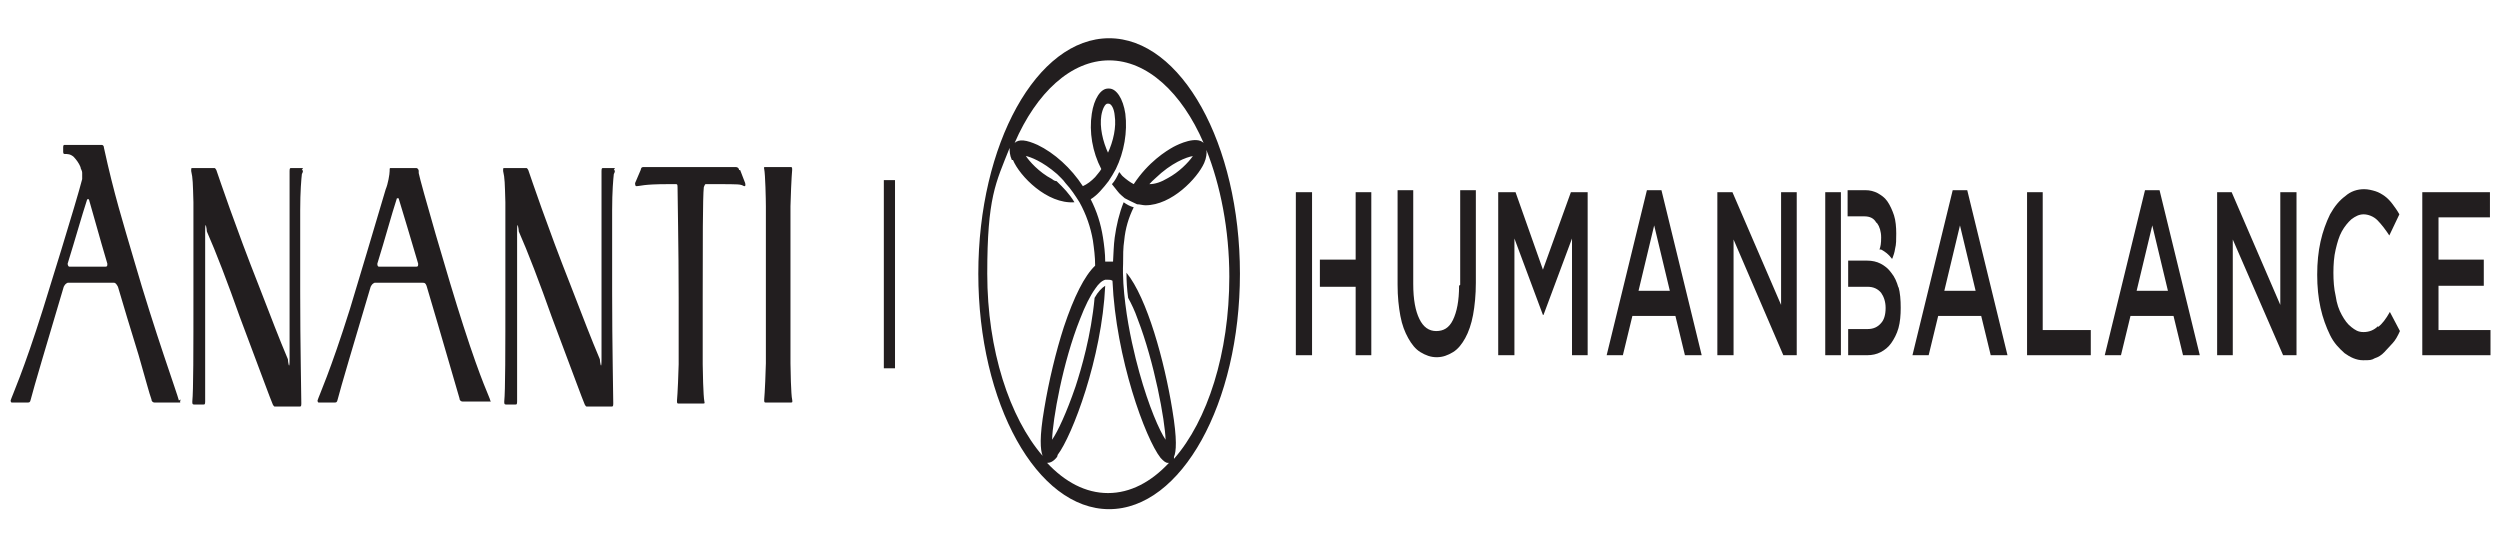
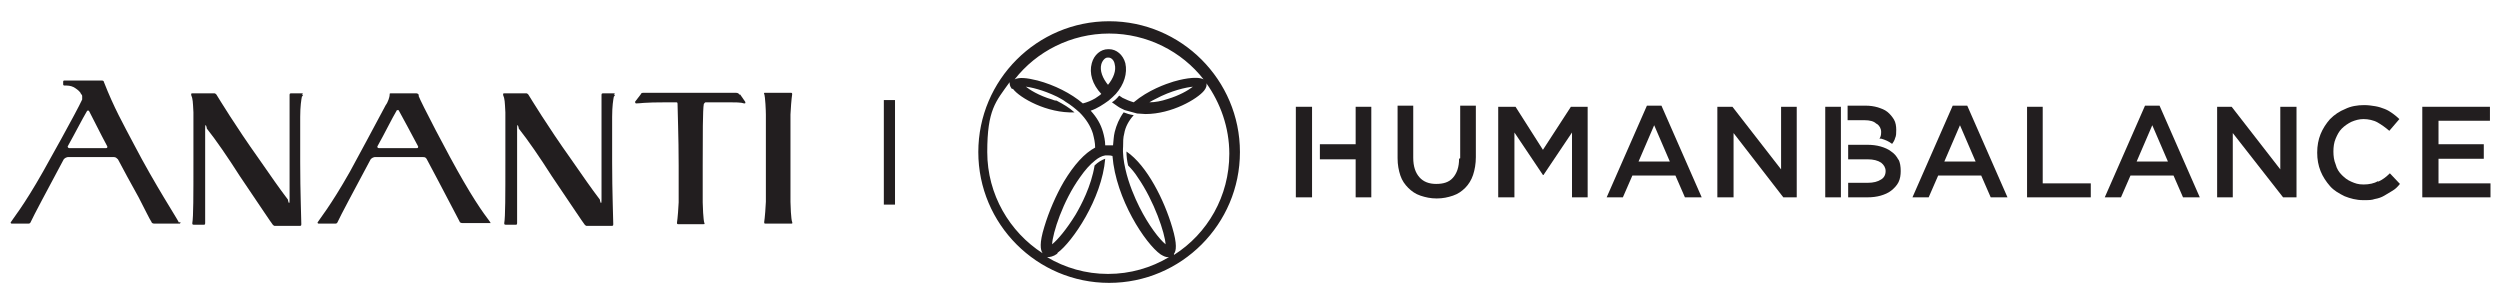
- <svg xmlns="http://www.w3.org/2000/svg" version="1.1" viewBox="0 0 447.2 97.2">
+ <svg xmlns="http://www.w3.org/2000/svg" version="1.1" viewBox="0 0 447.2 54">
  <defs>
    <style>
      .cls-1 {
        fill: #221e1f;
      }
    </style>
  </defs>
-   <g transform="scale(1 1.8)">
+   <g>
    <g id="_레이어_1" data-name="레이어_1">
      <g>
        <g>
          <path class="cls-1" d="M141.7,39.7c-.2-.4-.3-3.1-.3-3.6,0-2.5,0-12.8,0-15.6,0-.5.2-3.1.3-3.6h0c0-.2,0-.3-.2-.3h-4.6c-.2,0-.3,0-.2.2h0c.2.5.3,3.1.3,3.7,0,2.8,0,13,0,15.6,0,.5-.2,3.1-.3,3.6h0c0,.2,0,.3.2.3h4.6c.2,0,.3,0,.2-.3h0Z" />
          <path class="cls-1" d="M54.2,16.7h-2.1c-.2,0-.3,0-.3.3,0,1,0,4.9,0,9.6s0,7.8,0,9.1-.3.2-.3,0c-1.6-2.1-2.9-4-5.2-7.3-4.2-5.9-7.1-10.7-7.6-11.5,0,0-.2-.2-.3-.2h-4c-.2,0-.2,0-.2.3.3.7.3,1.2.4,3.1,0,1,0,2.5,0,8.7s0,10-.2,11.1c0,.2,0,.3.3.3h1.7c.2,0,.3,0,.3-.3,0-1,0-5,0-9.6s0-6,0-7.3.3-.2.3,0c1.6,2,3.8,5.2,5.9,8.5,4.4,6.5,5.3,7.9,5.9,8.7,0,0,.2.2.3.2h4.5c.2,0,.3,0,.3-.3,0-1.1-.2-5.7-.2-11.1s0-5.9,0-8.1c0-1.9.2-3.1.3-3.6h0c.3-.3.2-.4,0-.4" />
          <path class="cls-1" d="M110,16.7h-2.1c-.2,0-.3,0-.3.3,0,1,0,4.9,0,9.6s0,7.8,0,9.1-.3.2-.3,0c-1.6-2.1-2.9-4-5.2-7.3-4.2-5.9-7.1-10.7-7.6-11.5,0,0-.2-.2-.3-.2h-4c-.2,0-.2,0-.2.3.3.7.3,1.2.4,3.1,0,1,0,2.5,0,8.7s0,10-.2,11.1c0,.2,0,.3.3.3h1.7c.2,0,.3,0,.3-.3,0-1,0-5,0-9.6s0-6,0-7.3.3-.2.3,0c1.6,2,3.8,5.2,5.9,8.5,4.4,6.5,5.3,7.9,5.9,8.7,0,0,.2.2.3.2h4.5c.2,0,.3,0,.3-.3,0-1.1-.2-5.7-.2-11.1s0-5.9,0-8.1c0-1.9.2-3.1.3-3.6h0c.3-.3.2-.4,0-.4" />
          <path class="cls-1" d="M132.2,16.9c0-.2-.3-.3-.6-.3h-16.4c-.3,0-.5,0-.6.3l-1,1.3c0,0,0,.3.2.3.8,0,1.1-.2,5.7-.2h1.4c.2,0,.3,0,.3.3,0,1,.2,6,.2,11v6.6c0,.5-.2,3.1-.3,3.6h0c0,.2,0,.3.2.3h4.5c.2,0,.3,0,.2-.2h0c-.2-.5-.3-3.2-.3-3.7v-6.6c0-5.1,0-10.1.2-11,0,0,.2-.3.3-.3h1.7c4.5,0,4.5,0,5.2.2.2,0,.3,0,.2-.3l-.9-1.3Z" />
          <path class="cls-1" d="M74.6,26.5h-6.8c-.3,0-.3-.2-.3-.3,1.4-2.5,2.5-4.8,3.5-6.5,0,0,.3,0,.3,0,.9,1.6,2.1,3.9,3.5,6.5,0,.2,0,.3-.3.3M87.7,39.8c0-.2-1.5-1.7-4.8-7.4-2.8-4.8-7.7-14.3-8-15.2h0v-.2c0-.2-.3-.3-.4-.3h-4.6c-.2,0-.2,0-.2.3,0,.3-.3,1.3-.7,1.8-1,1.9-6,11.2-6.4,11.9-3.5,6.2-5.6,8.7-5.8,9.1,0,0,0,.2.2.2h2.9c.2,0,.4,0,.5-.3.5-1.1,2.9-5.6,5.9-11.2.2-.2.3-.3.7-.4.8,0,2.1,0,4.4,0s3.4,0,4.2,0c.3,0,.5,0,.7.3,3,5.6,5.3,10.1,5.9,11.2,0,.2.3.3.5.3h5.1c0,.2,0,0,0,0" />
          <path class="cls-1" d="M19,26.5h-6.6c-.2,0-.3-.2-.3-.3,1.4-2.5,2.5-4.7,3.5-6.4,0,0,.2,0,.3,0,0,0,0,0,0,0,.9,1.7,1.8,3.6,3.3,6.4,0,.2,0,.3-.3.3M32,39.8s0,0,0,0c-.3-.7-4.3-6.8-8-13.9-2-3.8-3.6-6.6-5.4-11.2,0-.2-.2-.3-.4-.3h-6.7c0,0-.2,0-.2.2h0v.5c0,0,0,.2.2.2.6,0,1.1,0,1.7.3.5.3.9.6,1.2,1,0,.2.3.3.3.6,0,.2,0,.4,0,.6-1,2.2-6.6,12.2-7,12.9-3.5,6.2-5.6,8.7-5.8,9.1,0,0,0,.2.2.2h2.9c.2,0,.4,0,.5-.3.5-1.1,2.9-5.6,5.9-11.2.2-.2.3-.3.7-.4.8,0,2.1,0,4.4,0s3.1,0,3.9,0c.3,0,.5.2.7.4.4.8,2.8,5.2,3.7,6.8,1.3,2.5,1.9,3.8,2.3,4.4,0,.2.3.3.5.3h4.7c-.2,0,0-.2,0-.3" />
        </g>
        <g>
          <path class="cls-1" d="M198.4,3.8c-12.9,0-23.4,10.5-23.4,23.4s10.5,23.4,23.4,23.4,23.4-10.5,23.4-23.4-10.5-23.4-23.4-23.4ZM198.3,15.3c-1.1-1.3-1.6-2.7-1.3-3.8.2-.7.7-1.2,1.1-1.2h.2c.5,0,1,.5,1.1,1.2.3,1.1-.2,2.5-1.3,3.8ZM181.2,15.9c1.2,1.6,6.1,4.4,11,4.2h0s0,0,0,0c-1-.9-1.9-1.4-3.2-2.1-.3,0-.6-.1-.8-.2-2.4-.7-4.1-1.8-4.7-2.3.8.1,2.9.5,5.6,1.8.5.3,1,.5,1.5.9,1,.6,1.7,1.2,2.5,1.9h0s0,0,0,0c1.2,1.2,2,2.5,2.4,3.8.2.8.4,1.6.4,2.5-1.9,1-3.8,3.1-5.6,6.1-1.4,2.4-2.7,5.4-3.5,8.1-.9,2.9-.7,4.1-.3,4.7-5.9-3.8-9.9-10.5-9.9-18.1s1.5-9,4-12.5c0,.3,0,.7.4,1.2ZM189.2,45.2c2.6-1.9,7.9-9.6,8.5-16.8h0c0,0,0,0,0,0-.6.2-1.3.6-1.9,1.2h0s0,0,0,0c-.6,3.7-2.4,7.1-3.4,8.8-1.6,2.6-3.2,4.5-4.2,5.3.1-2,1.9-7.7,5-12,.9-1.3,1.8-2.3,2.7-3h0s0,0,0,0c.6-.5,1.2-.8,1.8-.9h0c0,0,.1,0,.2,0h0c.1,0,.2,0,.3,0,.3,0,.5,0,.8.1.6,7.7,5.9,15.7,8.6,17.6.5.3.9.5,1.3.5s.2,0,.2,0c-3.2,1.9-6.9,3-10.9,3s-7.7-1.1-10.9-3c.5,0,1.1-.1,1.8-.6ZM210,45.4c.4-.5.6-1.7-.3-4.7-1.4-4.8-4.5-11.1-8.2-13.6h0s0,0,0,0c0,.8.1,1.7.3,2.5h0s0,0,0,0c.6.6,1.2,1.3,1.7,2.1,3,4.3,4.9,10.1,5,12-1.1-.9-3-3.3-4.7-6.7-.8-1.6-1.9-4.1-2.5-6.8-.3-1.3-.5-2.8-.4-4,0-.8,0-1.6.2-2.3.2-1.2.8-2.3,1.7-3.3h0s0,0,0,0c-.7-.1-1.3-.3-1.8-.5h0s0,0,0,0c-.8,1.1-1.3,2.3-1.6,3.5-.2.8-.2,1.6-.3,2.4-.2,0-.4,0-.7,0h-.2s0,0,0,0h0c-.2,0-.3,0-.5,0,0-.8-.2-1.7-.4-2.4-.4-1.4-1.1-2.6-2.2-3.8.6-.2,1.2-.5,1.7-.8.5-.3,1.1-.7,1.5-1h0s0,0,0,0c.5-.4.9-.8,1.3-1.2h0s0,0,0,0c1.5-1.7,2.1-3.7,1.7-5.5-.4-1.5-1.6-2.5-2.9-2.5h-.2c-1.3,0-2.5,1-2.9,2.5-.5,1.8.1,3.8,1.7,5.5-.3.3-.7.5-1.1.8-.7.4-1.4.7-2.2.9-2.1-1.8-5.1-3.3-8.1-4.1-2-.5-3.3-.6-4.1-.2,3.9-5,10.1-8.2,16.9-8.2s13,3.2,16.9,8.2c-1.3-.7-4.4.1-5.4.4-1.3.4-4.5,1.5-7.1,3.7-.7-.2-1.4-.5-2-.8-.2-.1-.4-.3-.6-.4h0s0,0,0,0c-.4.5-.8.9-1.3,1.2h0s0,0,0,0c.3.2.7.5,1,.7.4.3.9.5,1.3.7.7.2,1.4.4,2.2.6h0s0,0,0,0c.5,0,1,.1,1.5.1,4.7,0,9.3-2.7,10.5-4.2.4-.5.5-1,.4-1.3,2.5,3.5,4.1,7.9,4.1,12.6,0,7.6-3.9,14.3-9.9,18.1ZM213.4,15.5c-.9.7-2.5,1.6-4.5,2.2-1.2.4-2.3.6-3.3.6.3-.2.7-.4,1.1-.6,2.8-1.5,5.5-2.1,6.8-2.2Z" />
          <g>
            <path class="cls-1" d="M349.3,18.9l-7.2,16.4h2.9l1.7-3.9h7.7l1.7,3.9h3l-7.2-16.4h-2.7ZM347.8,28.9l2.8-6.5,2.8,6.5h-5.6Z" />
            <polygon class="cls-1" points="365.4 19.1 362.6 19.1 362.6 35.3 374 35.3 374 32.8 365.4 32.8 365.4 19.1" />
            <path class="cls-1" d="M383.7,18.9l-7.2,16.4h2.9l1.7-3.9h7.7l1.7,3.9h3l-7.2-16.4h-2.7ZM382.2,28.9l2.8-6.5,2.8,6.5h-5.6Z" />
            <polygon class="cls-1" points="407.9 30.3 399.2 19.1 396.6 19.1 396.6 35.3 399.4 35.3 399.4 23.8 408.4 35.3 410.8 35.3 410.8 19.1 407.9 19.1 407.9 30.3" />
            <path class="cls-1" d="M425.4,32.4c-.7.4-1.6.6-2.6.6s-1.5-.2-2.2-.5c-.7-.3-1.2-.7-1.7-1.2-.5-.5-.9-1.1-1.1-1.9-.3-.7-.4-1.5-.4-2.3s.1-1.6.4-2.3c.3-.7.6-1.3,1.1-1.8.5-.5,1.1-.9,1.7-1.2.7-.3,1.4-.5,2.2-.5s1.8.2,2.5.6c.7.4,1.4.9,2.1,1.5l1.8-2.1c-.4-.4-.8-.7-1.2-1-.4-.3-.9-.6-1.4-.8-.5-.2-1.1-.4-1.7-.5-.6-.1-1.3-.2-2-.2-1.2,0-2.4.2-3.4.7-1,.4-1.9,1-2.7,1.8-.7.8-1.3,1.7-1.7,2.7-.4,1-.6,2.1-.6,3.3s.2,2.3.6,3.3c.4,1,1,1.9,1.7,2.7.7.8,1.6,1.3,2.6,1.8,1,.4,2.1.7,3.3.7s1.5,0,2.1-.2c.6-.1,1.2-.3,1.7-.6.5-.3,1-.6,1.5-.9.5-.3.9-.7,1.3-1.2l-1.8-1.9c-.7.7-1.4,1.2-2.1,1.5Z" />
            <polygon class="cls-1" points="436.2 32.8 436.2 28.4 444.3 28.4 444.3 25.8 436.2 25.8 436.2 21.6 445.4 21.6 445.4 19.1 433.3 19.1 433.3 35.3 445.5 35.3 445.5 32.8 436.2 32.8" />
            <polygon class="cls-1" points="326.5 35.3 329.3 35.3 329.3 32.8 329.3 28.3 329.3 25.9 329.3 21.6 329.3 19.1 326.5 19.1 326.5 35.3" />
            <path class="cls-1" d="M261,28.4c0,1.5-.4,2.6-1.1,3.4-.7.8-1.7,1.1-3,1.1s-2.3-.4-3-1.2c-.7-.8-1.1-1.9-1.1-3.5v-9.3h-2.8v9.4c0,1.2.2,2.2.5,3.1.3.9.8,1.6,1.4,2.2.6.6,1.3,1.1,2.2,1.4.9.3,1.8.5,2.9.5s2-.2,2.9-.5,1.6-.8,2.2-1.4c.6-.6,1.1-1.4,1.4-2.3.3-.9.5-2,.5-3.2v-9.2h-2.8v9.4Z" />
            <polygon class="cls-1" points="276 26.8 271.1 19.1 268 19.1 268 35.3 270.9 35.3 270.9 23.7 276 31.3 276.1 31.3 281.2 23.7 281.2 35.3 284 35.3 284 19.1 281 19.1 276 26.8" />
            <path class="cls-1" d="M294.6,18.9l-7.2,16.4h2.9l1.7-3.9h7.7l1.7,3.9h3l-7.2-16.4h-2.7ZM293.1,28.9l2.8-6.5,2.8,6.5h-5.6Z" />
            <polygon class="cls-1" points="318.6 30.3 309.9 19.1 307.2 19.1 307.2 35.3 310.1 35.3 310.1 23.8 319 35.3 321.4 35.3 321.4 19.1 318.6 19.1 318.6 30.3" />
            <polygon class="cls-1" points="242.5 25.8 242.5 25.8 236.1 25.8 236.1 28.5 242.5 28.5 242.5 28.5 242.5 35.3 245.3 35.3 245.3 19.1 242.5 19.1 242.5 25.8" />
            <polygon class="cls-1" points="231.8 35.3 234.7 35.3 234.7 32 234.7 32 234.7 23.7 234.7 23.7 234.7 19.1 231.8 19.1 231.8 35.3" />
            <path class="cls-1" d="M339.6,28.6c-.3-.6-.7-1.1-1.3-1.5-.5-.4-1.2-.7-1.9-.9-.7-.2-1.5-.3-2.4-.3h-3.4v2.6h3.5c1,0,1.8.2,2.4.6.5.4.8.9.8,1.5,0,.7-.3,1.2-.8,1.5-.6.4-1.4.6-2.4.6h-3.5v2.6h3.4c.9,0,1.7-.1,2.4-.3.7-.2,1.4-.5,1.9-.9.5-.4,1-.9,1.3-1.5.3-.6.4-1.3.4-2h0c0-.8-.1-1.5-.4-2.1h0Z" />
            <path class="cls-1" d="M335.8,22.2h0c.4.3.7.8.7,1.4s-.1.9-.3,1.2c.1,0,.2,0,.3,0,.7.2,1.4.5,1.9.9,0,0,0,0,.1,0,.2-.3.4-.6.5-1,.2-.4.2-.9.2-1.5s-.1-1.3-.4-1.8c-.3-.5-.7-1-1.2-1.4-.5-.4-1.1-.6-1.7-.8-.7-.2-1.4-.3-2.2-.3h-3.2v2.6h3c1,0,1.7.2,2.1.6Z" />
          </g>
        </g>
        <rect class="cls-1" x="158.1" y="17.9" width="2" height="18.7" />
      </g>
    </g>
  </g>
</svg>
